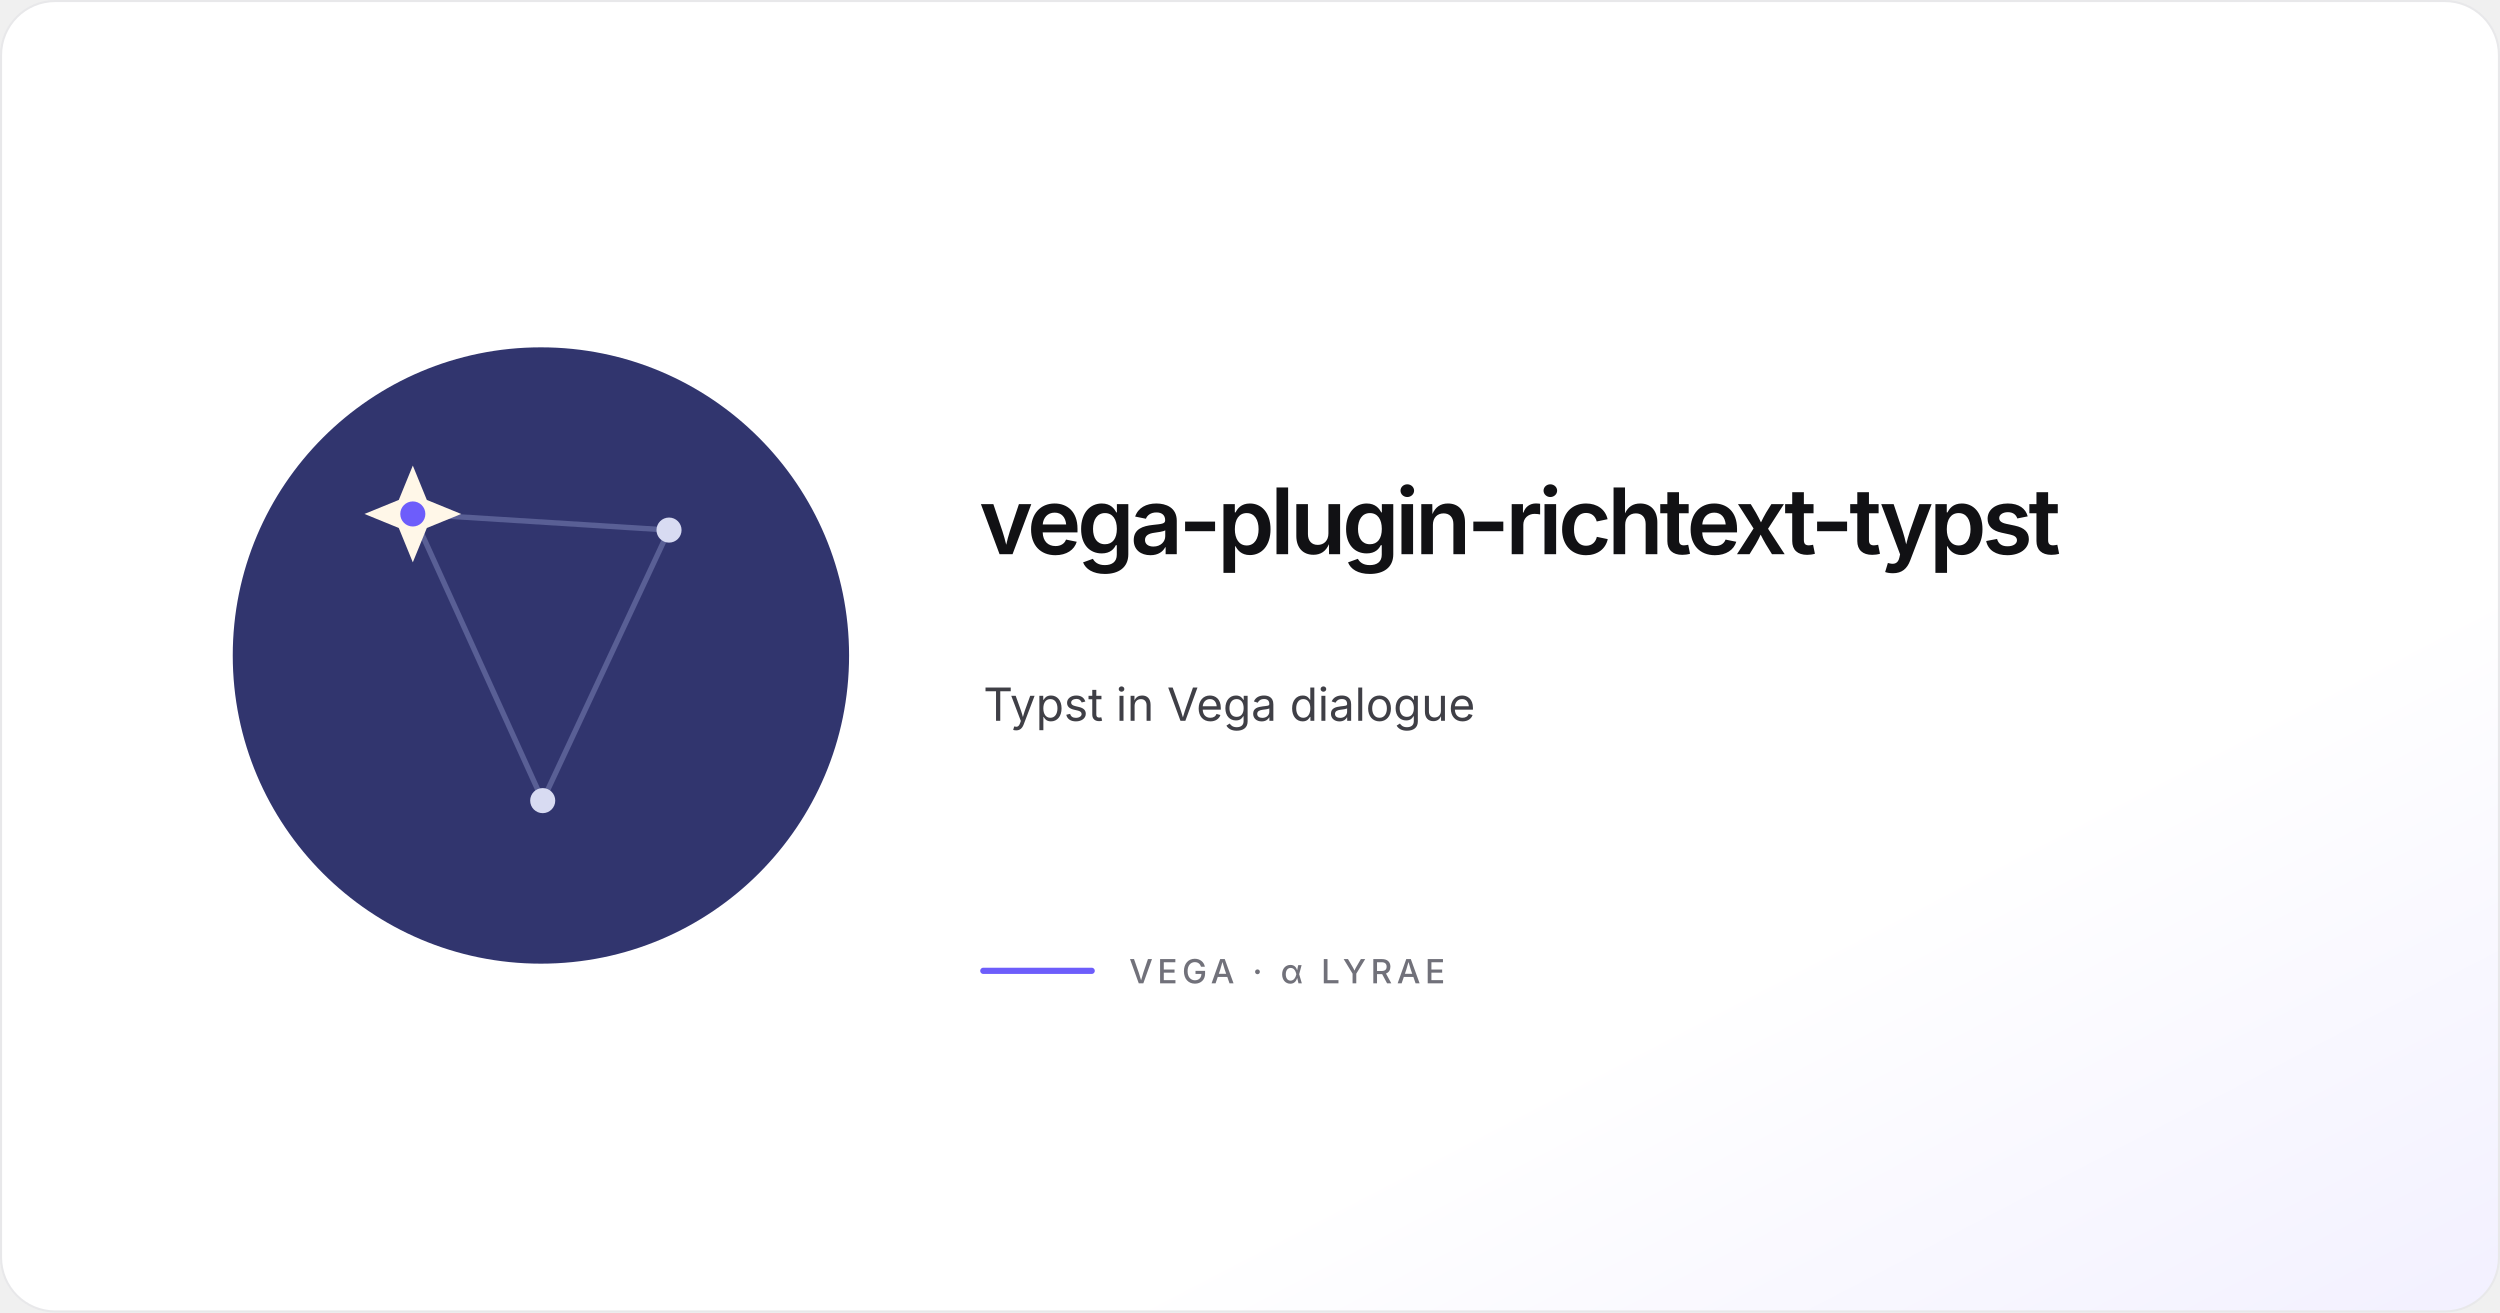
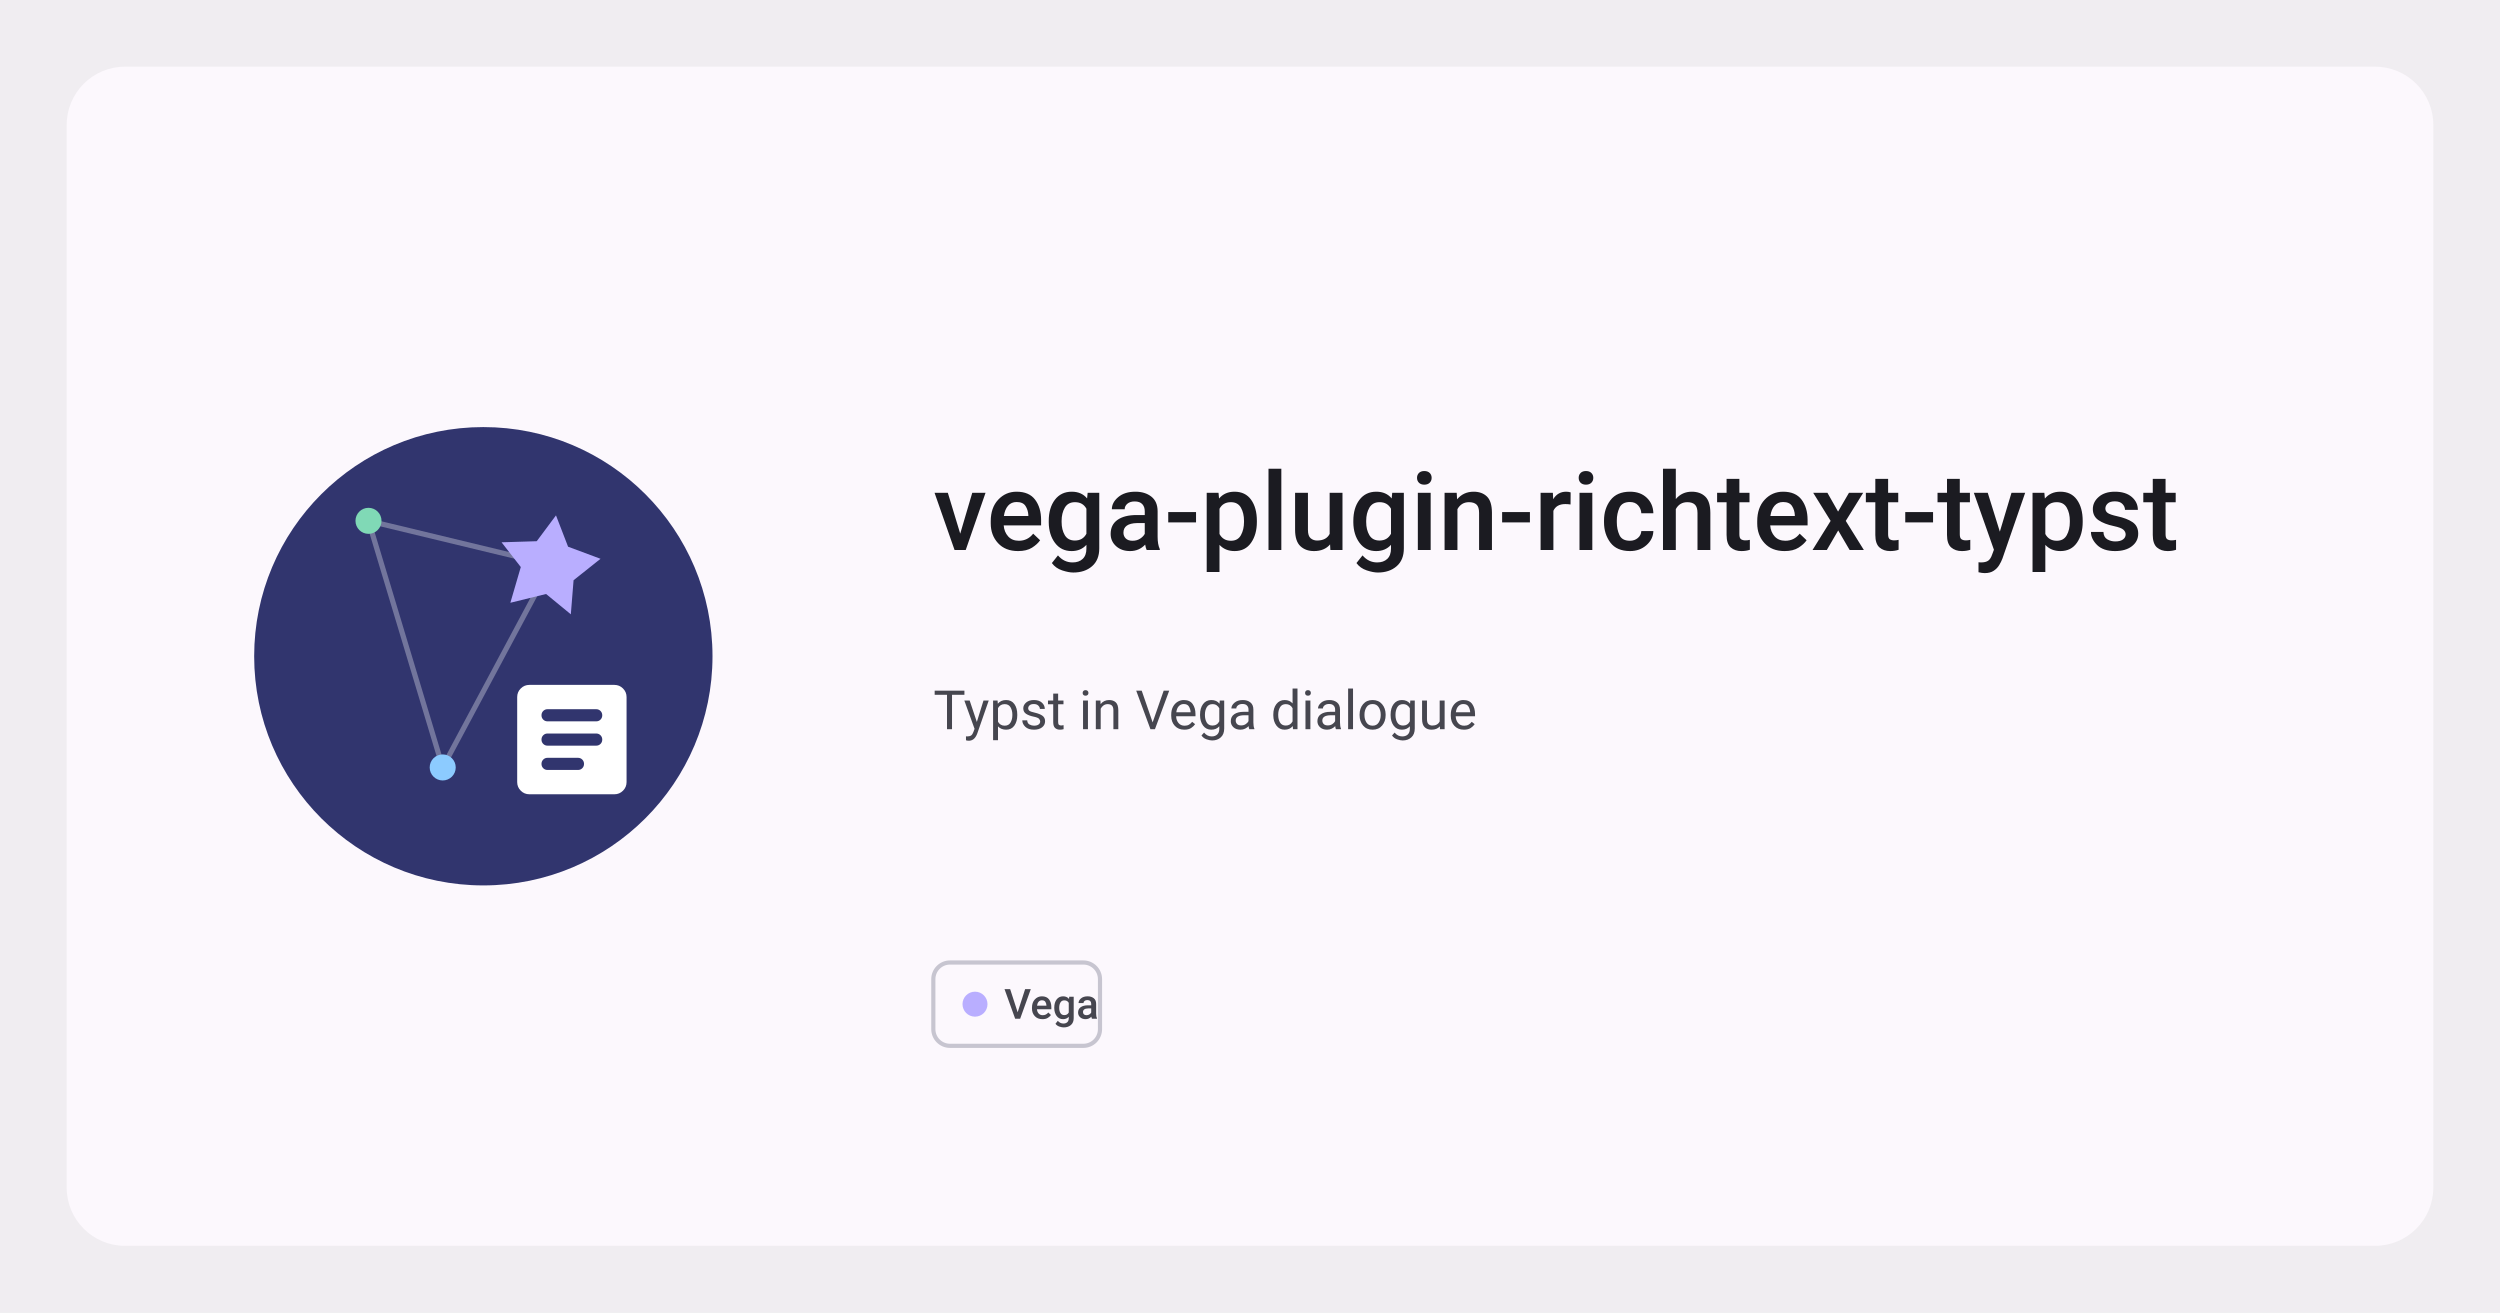
- <svg xmlns="http://www.w3.org/2000/svg" viewBox="0 0 1200 630" role="img" aria-label="vega-plugin-richtext-typst">
-   <defs>
-     <linearGradient id="background" x1="0" y1="0" x2="1" y2="1">
-       <stop offset="0" stop-color="#FFFFFF" />
-       <stop offset=".72" stop-color="#FFFFFF" />
-       <stop offset="1" stop-color="#F2F0FF" />
-     </linearGradient>
-   </defs>
-   <rect x=".5" y=".5" width="1199" height="629" rx="26" fill="url(#background)" stroke="#E8E8EA" />
-   <g transform="translate(110 165) scale(.43)">
-     <circle cx="348" cy="348" r="344" fill="#31356E" />
-     <path d="M350 510L205 190L491 208Z" fill="none" stroke="#9AA2D4" stroke-width="6" opacity=".38" />
-     <path d="M205 136L220.66 174.34L259 190L220.66 205.66L205 244L189.34 205.66L151 190L189.34 174.34Z" fill="#FFF7E8" />
-     <circle cx="205" cy="190" r="14" fill="#6D5DFB" />
-     <circle cx="491" cy="208" r="14" fill="#D8DBF2" />
-     <circle cx="350" cy="510" r="14" fill="#D8DBF2" />
+ <svg xmlns="http://www.w3.org/2000/svg" viewBox="0 0 1200 630" role="img" aria-label="vega-plugin-richtext-typst" font-family="Roboto, 'Noto Sans', sans-serif">
+   <rect width="1200" height="630" fill="#F0EDF1" />
+   <rect x="32" y="32" width="1136" height="566" rx="28" fill="#FCF8FD" />
+   <g transform="translate(112 195)">
+     <svg width="240" height="240" viewBox="0 0 192 192">
+       <circle cx="96" cy="96" r="88" fill="#31356E" />
+       <g stroke="#FFFFFF" stroke-opacity=".32" stroke-width="2" stroke-linecap="round">
+         <line x1="122.0" y1="60.9" x2="80.4" y2="138.7" />
+         <line x1="80.4" y1="138.7" x2="51.9" y2="44.0" />
+         <line x1="51.9" y1="44.0" x2="122.0" y2="60.9" />
+       </g>
+       <path transform="translate(88.22 -36.21) scale(0.21111)" d="M169 370L134 417L70 419L105 464L86 529L151 513L196 550L201 488L250 449L191 427Z" fill="#B9AEFF" />
+       <circle cx="80.4" cy="138.7" r="5" fill="#8CCBFF" />
+       <circle cx="51.9" cy="44.0" r="5" fill="#80D9B6" />
+       <g transform="translate(102.0 100.0) scale(2.3333)">
+         <path fill="#FFFFFF" d="M5 21q-.825 0-1.412-.587T3 19V5q0-.825.588-1.412T5 3h14q.825 0 1.413.588T21 5v14q0 .825-.587 1.413T19 21zm3-4h5q.425 0 .713-.288T14 16t-.288-.712T13 15H8q-.425 0-.712.288T7 16t.288.713T8 17m0-4h8q.425 0 .713-.288T17 12t-.288-.712T16 11H8q-.425 0-.712.288T7 12t.288.713T8 13m0-4h8q.425 0 .713-.288T17 8t-.288-.712T16 7H8q-.425 0-.712.288T7 8t.288.713T8 9" />
+       </g>
+     </svg>
  </g>
-   <g transform="translate(470 196)">
-     <text x="0" y="70" fill="#111114" font-family="Inter, Helvetica Neue, Arial, sans-serif" font-size="44" font-weight="600" letter-spacing="-2">vega-plugin-richtext-typst</text>
-     <text x="2" y="150" fill="#3F3F46" font-family="Inter, Helvetica Neue, Arial, sans-serif" font-size="22">Typst in Vega dialogue</text>
-     <line x1="2" y1="270" x2="54" y2="270" stroke="#6D5DFB" stroke-width="3" stroke-linecap="round" />
-     <text x="72" y="276" fill="#71717A" font-family="Inter, Helvetica Neue, Arial, sans-serif" font-size="16" font-weight="500" letter-spacing="2.2">VEGA · α LYRAE</text>
+   <g transform="translate(448 200)">
+     <text x="0" y="64" fill="#1B1B21" font-size="52" font-weight="500">vega-plugin-richtext-typst</text>
+     <text x="0" y="150" fill="#46464F" font-size="26">Typst in Vega dialogue</text>
+     <g transform="translate(0 262)">
+       <rect width="80" height="40" rx="8" fill="none" stroke="#C7C5D0" stroke-width="2" />
+       <circle cx="20" cy="20" r="6" fill="#B9AEFF" />
+       <text x="34" y="27" fill="#46464F" font-size="20" font-weight="500">Vega</text>
+     </g>
  </g>
</svg>
